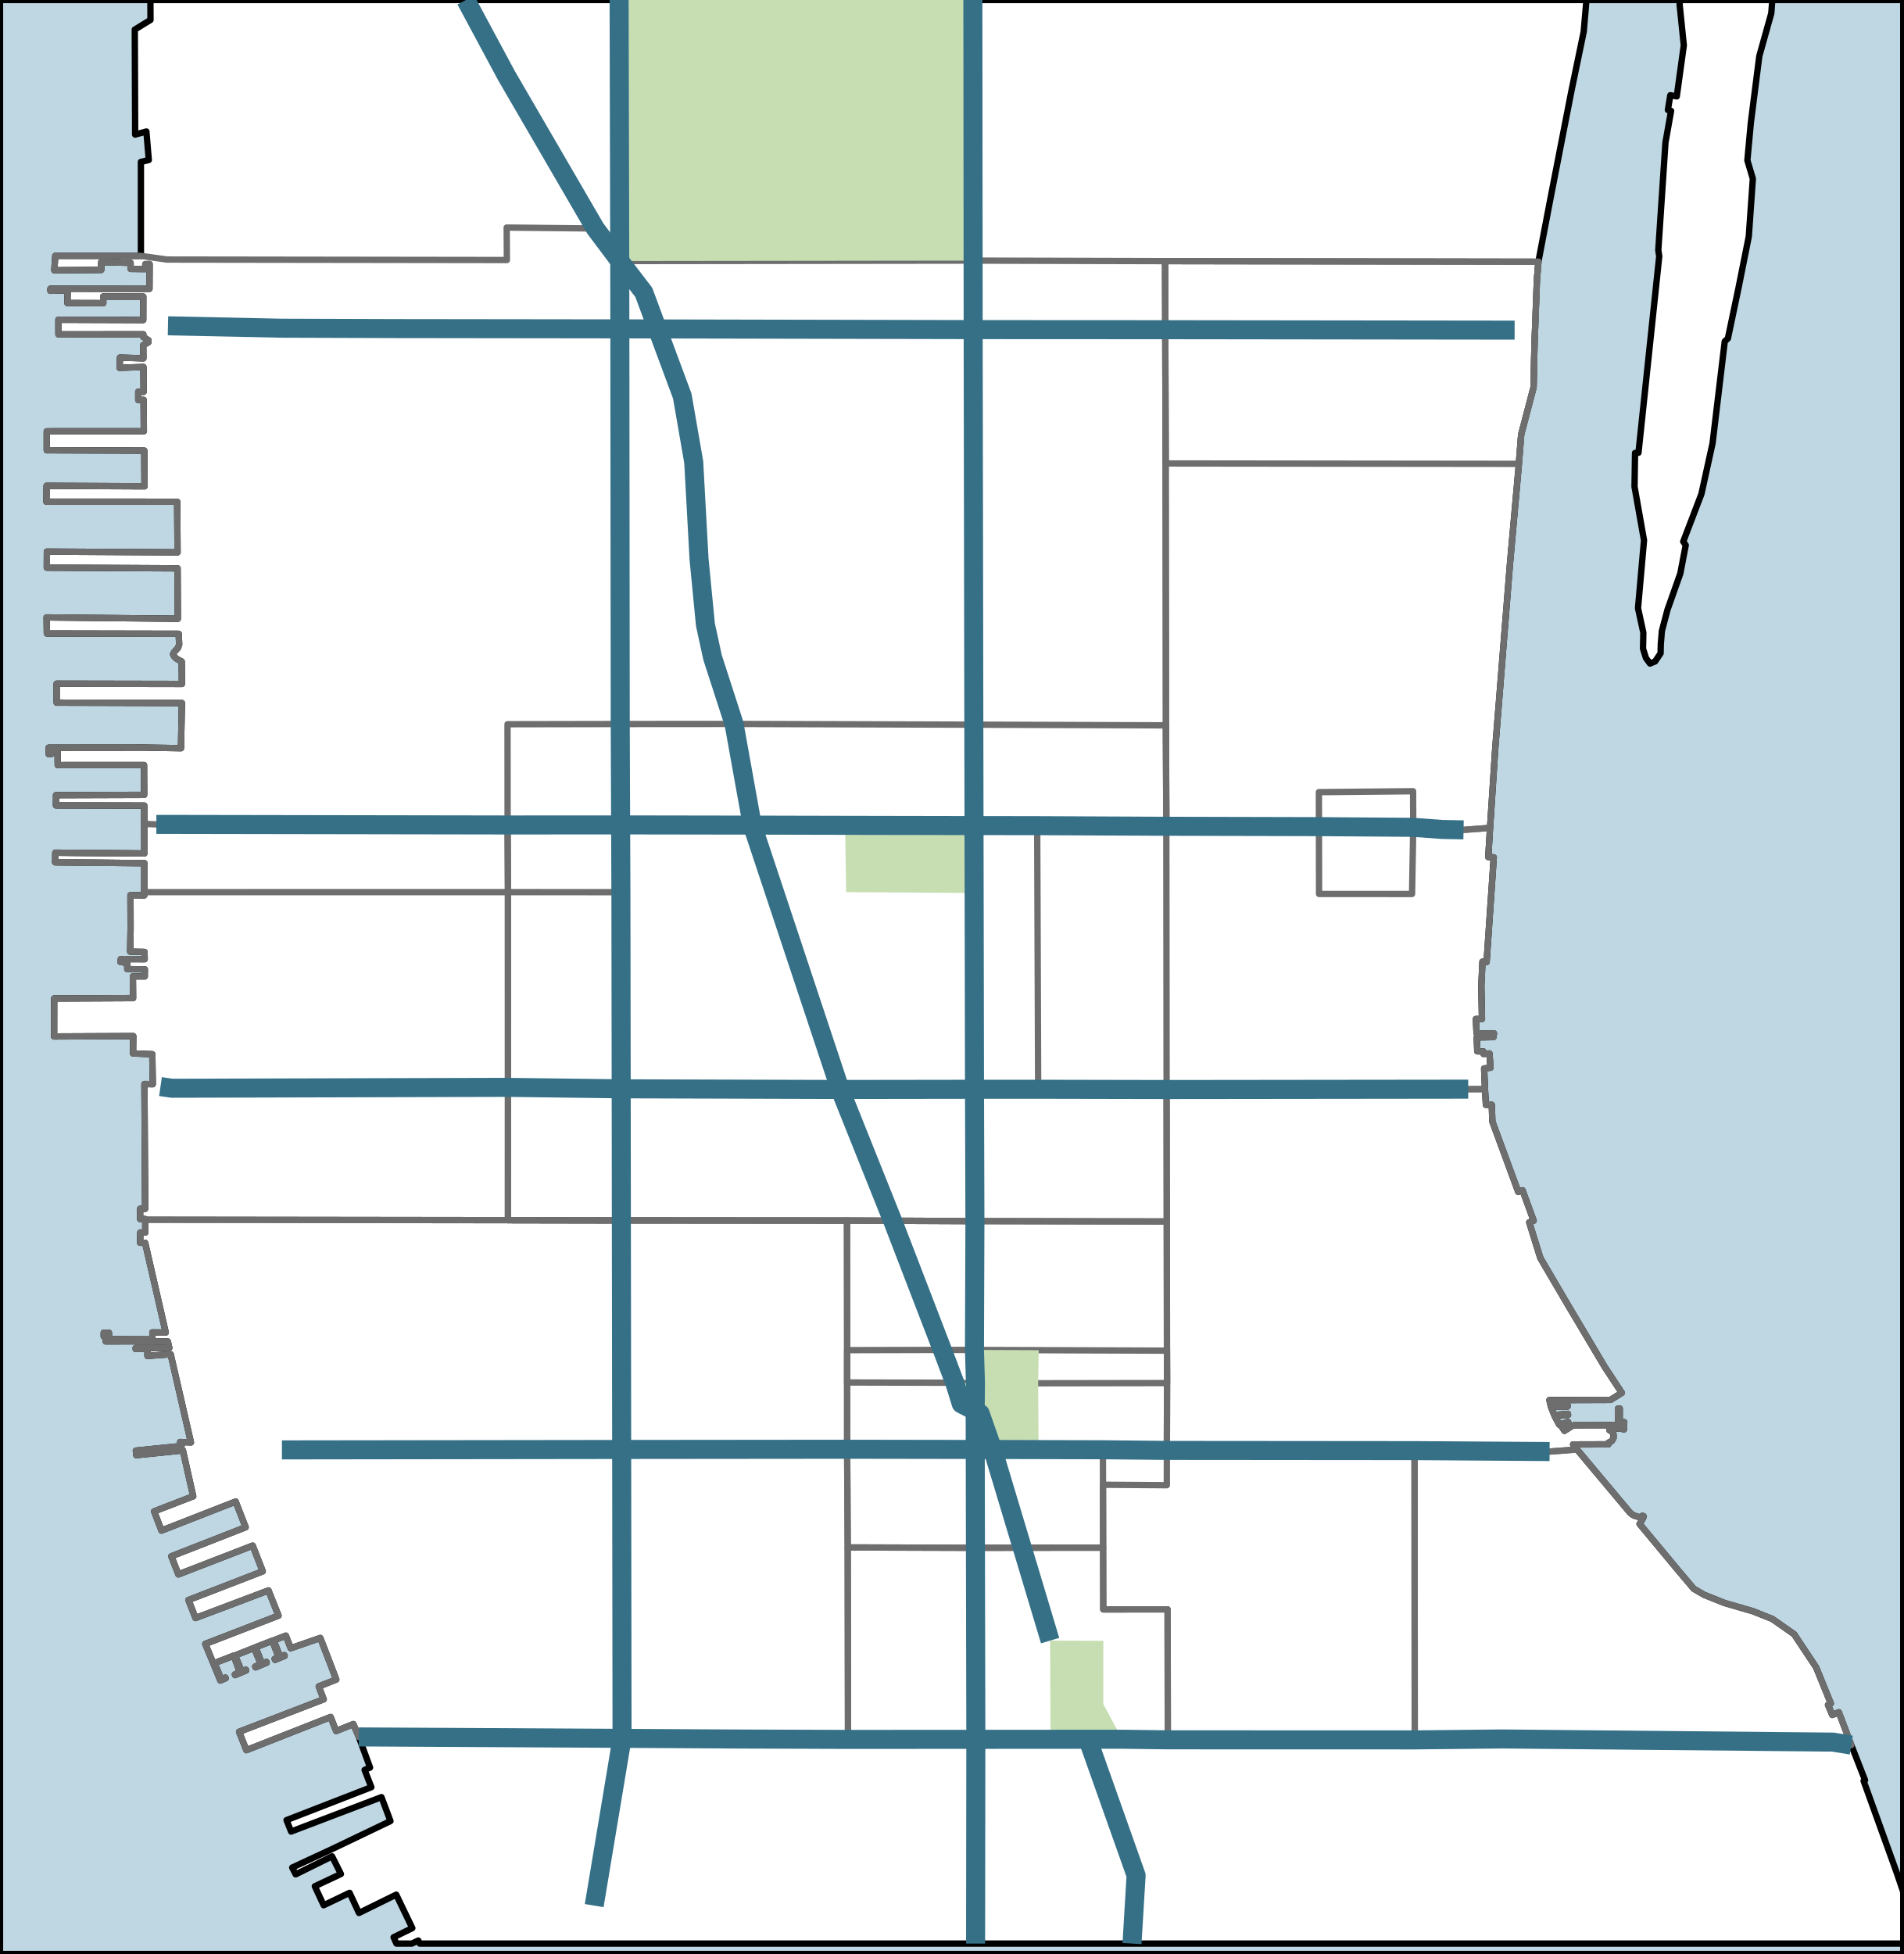
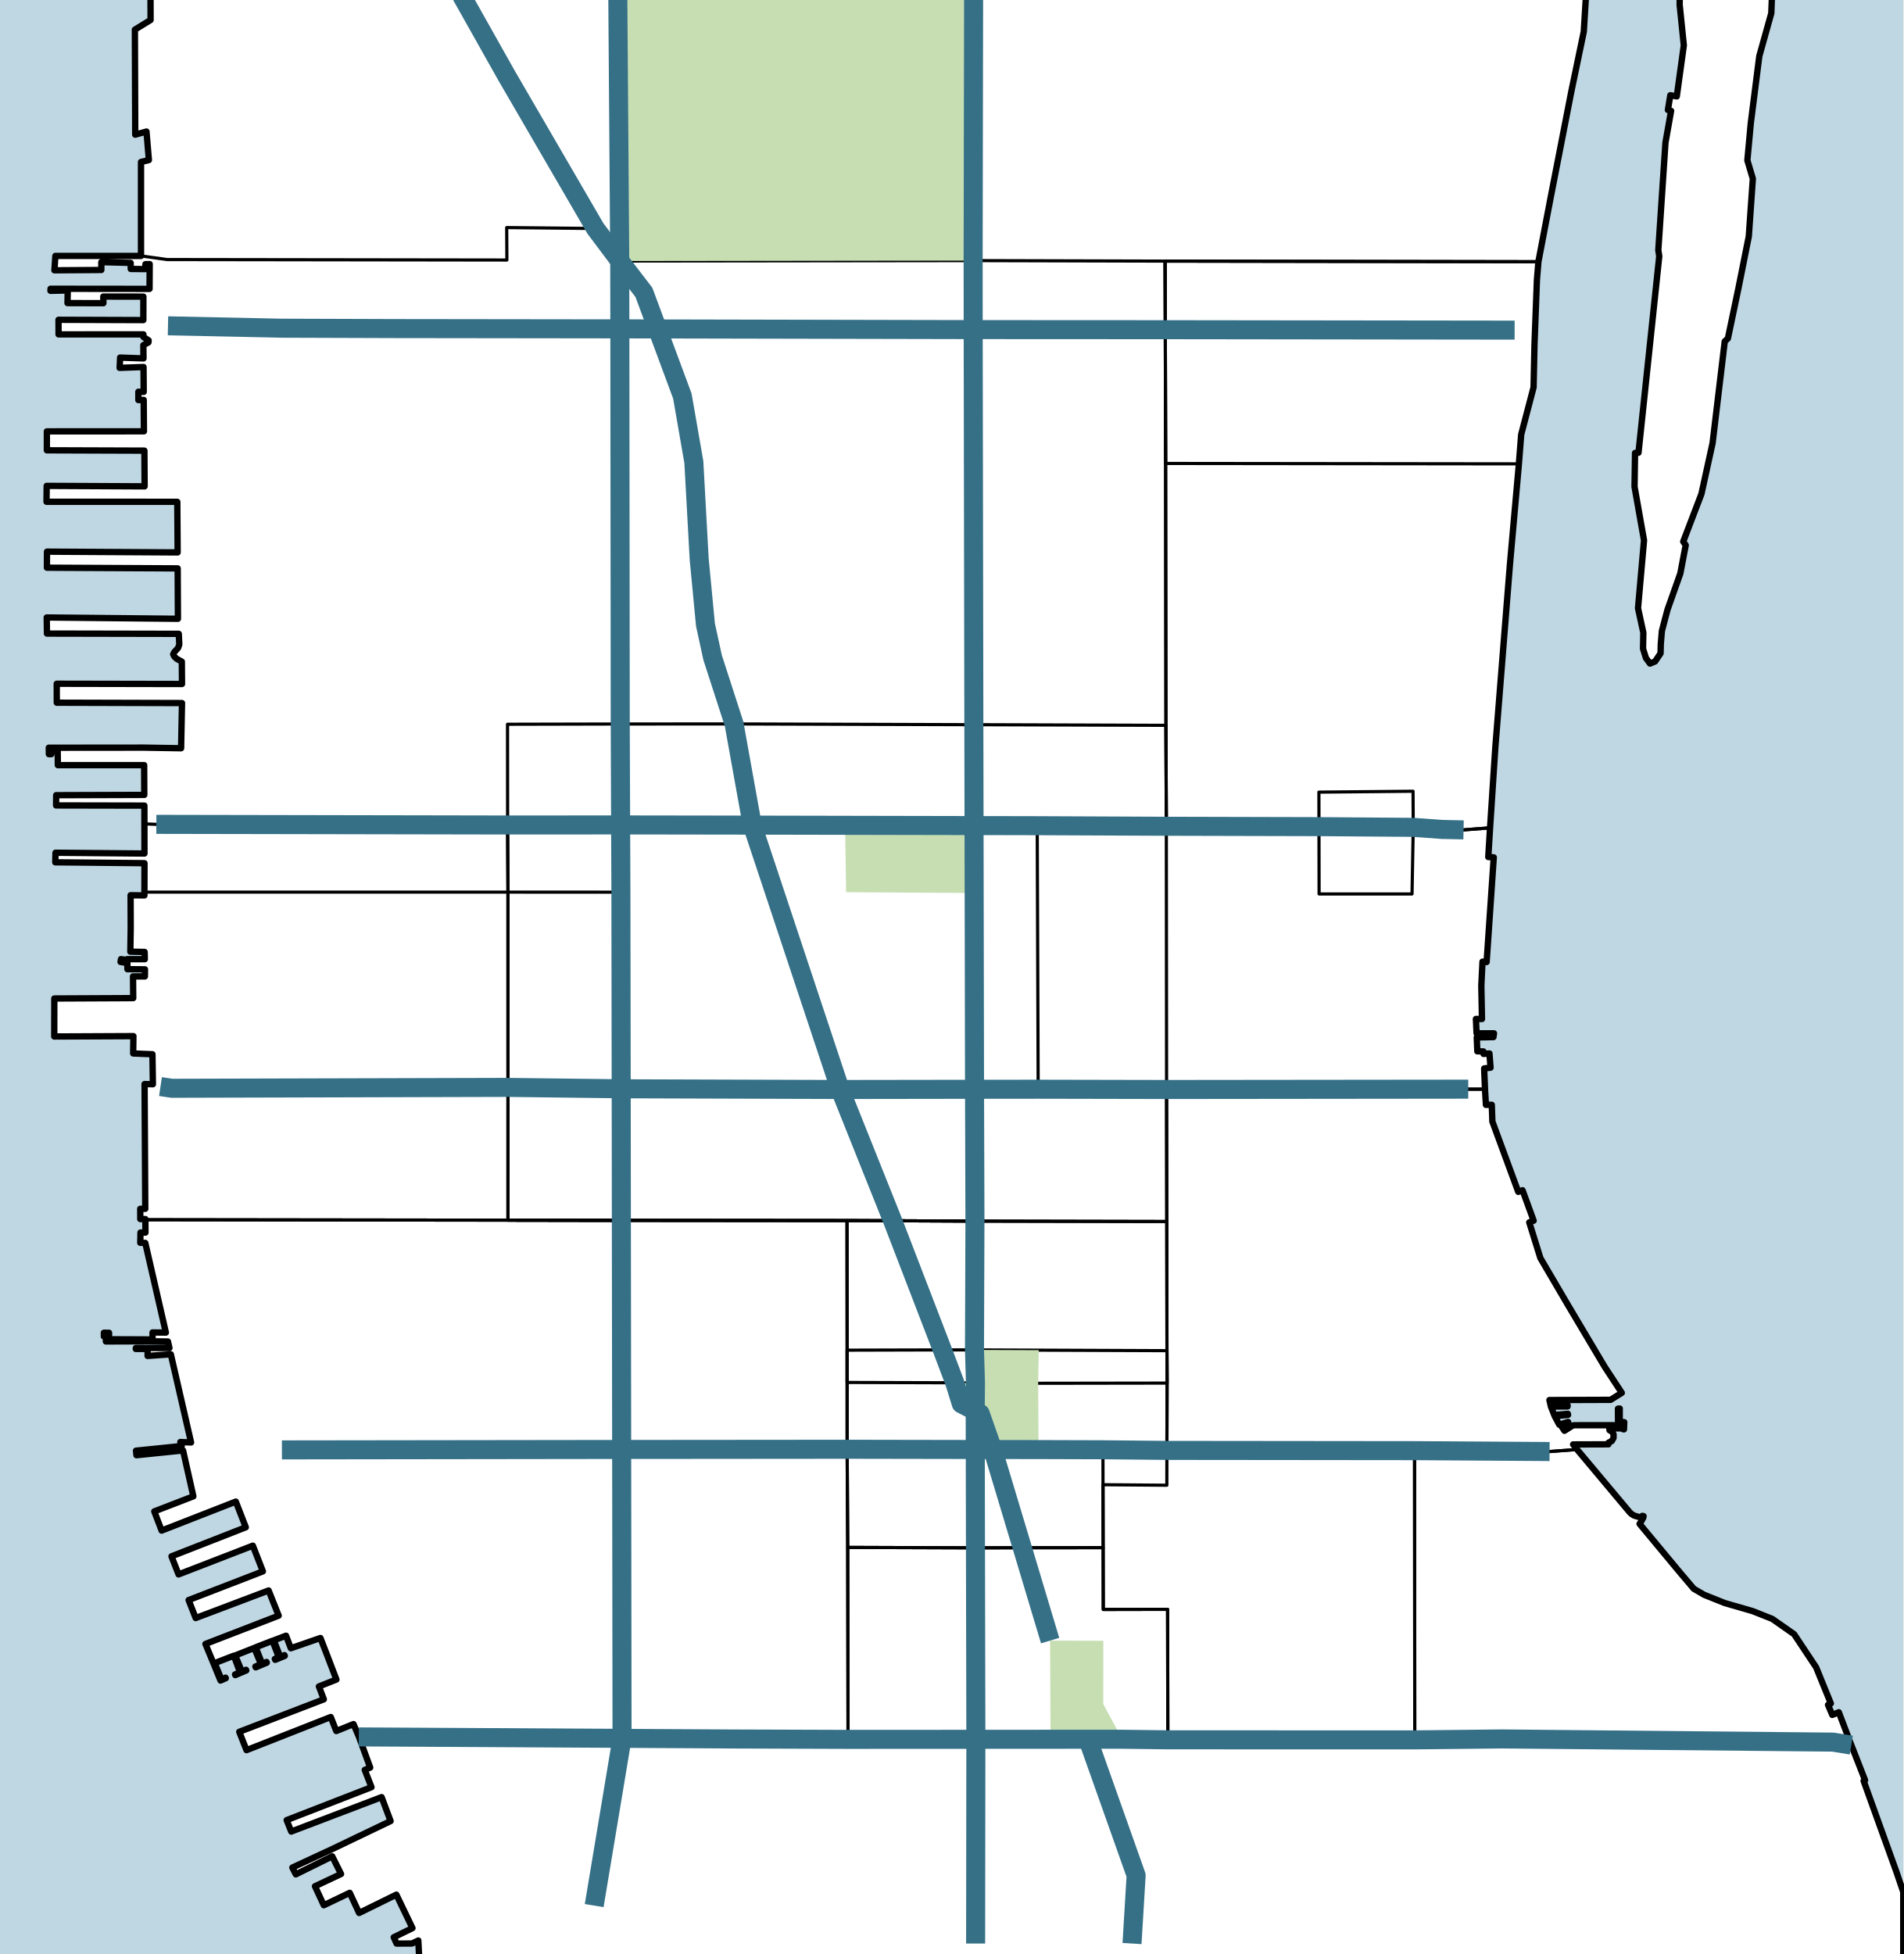
- <svg xmlns="http://www.w3.org/2000/svg" xmlns:xlink="http://www.w3.org/1999/xlink" enable_background="new 0 0 300 308" height="308px" pretty_print="False" style="stroke-linejoin: round; stroke:#000; fill: none;" version="1.1" viewBox="0 0 300 308" width="300px">
-   <defs>
-     <style type="text/css">path { fill-rule: evenodd; }</style>
+ <svg xmlns="http://www.w3.org/2000/svg" xmlns:xlink="http://www.w3.org/1999/xlink" id="svg2" stroke-linejoin="round" fill="none" pretty_print="False" height="308px" viewBox="0 0 300 308" width="300px" stroke="#000" version="1.1" enable_background="new 0 0 300 308">
+   <defs id="defs4">
+     <style id="style6" type="text/css">path { fill-rule: evenodd; }</style>
    <g id="neighs" pointer-events="all">
-       <path id="Chelsea" d="M133.666,274.175L133.619,243.913L133.531,228.438L133.528,217.914L133.532,212.818L133.505,192.39L97.941,192.361L80.065,192.327L22.895,192.255L22.905,194.283L22.121,194.274L22.091,195.891L22.88,195.909L26.125,210.043L24.024,210.024L24.022,211.126L17.166,211.097L17.168,210.073L16.353,210.069L16.352,210.647L16.668,210.649L16.667,211.441L23.771,211.416L26.451,211.453L26.687,212.472L21.384,212.481L21.385,212.628L23.243,212.625L23.244,213.727L26.902,213.466L30.094,227.363L28.402,227.295L28.62,227.925L21.415,228.658L21.489,229.373L28.831,228.62L30.454,235.854L24.297,238.23L25.455,241.256L37.146,236.686L38.72,240.735L27.008,245.313L28.123,248.162L39.832,243.633L41.414,247.683L29.707,252.209L30.819,255.04L42.317,250.694L43.9,254.662L32.358,259.124L33.557,262.019L34.733,264.889L35.568,264.526L35.529,264.437L34.886,264.722L33.819,262.145L36.845,260.973L37.808,263.6L37.022,263.935L37.065,264.034L38.8,263.295L38.757,263.197L38.101,263.484L37.056,260.939L40.055,259.752L41.118,262.32L40.233,262.687L40.285,262.812L42.034,262.076L41.986,261.964L41.304,262.252L40.276,259.657L42.922,258.627L43.93,261.221L43.297,261.483L43.357,261.628L44.862,261.007L44.814,260.89L44.151,261.163L43.133,258.562L45.061,257.825L45.821,259.805L49.348,258.582L50.486,258.189L51.647,261.186L53.004,264.737L50.245,265.825L51.021,267.855L37.691,272.979L38.834,275.867L52.113,270.645L52.985,272.852L55.698,271.759L56.561,273.781L98.048,274.013L115.844,274.111L133.666,274.175Z " data-area="midtown" data-id="Chelsea" />
-       <path id="Hell's Kitchen" d="M22.743,129.863L22.75,134.53L8.728,134.407L8.692,135.915L22.753,136.053L22.745,140.624L80.065,140.622L97.869,140.627L97.825,130.026L97.765,114.123L97.704,51.837L97.686,41.145L93.837,36.016L79.867,35.871L79.897,40.986L26.348,40.913L22.211,40.334L8.714,40.33L8.562,42.598L15.959,42.546L15.956,41.31L20.58,41.429L20.594,42.385L22.882,42.41L22.911,41.635L23.579,41.62L23.555,45.526L7.948,45.509L7.942,45.833L10.661,45.775L10.624,47.766L16.283,47.783L16.265,46.738L22.584,46.748L22.576,50.446L9.206,50.4L9.215,52.703L22.588,52.697L22.58,53.103L23.413,53.646L23.381,53.964L22.579,54.396L22.601,56.486L18.916,56.358L18.844,57.976L22.607,57.839L22.638,61.759L21.795,61.743L21.793,63.05L22.638,63.03L22.671,67.977L7.372,67.985L7.372,70.971L22.747,71.023L22.78,76.653L7.343,76.578L7.317,79.084L27.931,79.091L27.984,87.067L7.392,86.947L7.378,89.476L27.989,89.584L28.028,97.529L7.349,97.322L7.387,99.861L28.163,99.902L28.244,101.594L28.045,102.144L27.454,102.78L27.283,103.122L27.456,103.484L27.847,103.847L28.643,104.28L28.67,107.807L8.925,107.769L8.933,110.757L28.67,110.811L28.528,117.935L22.688,117.839L7.67,117.853L7.685,118.867L8.065,118.866L8.055,118.246L9.073,118.273L9.101,120.6L22.703,120.595L22.723,125.289L8.835,125.335L8.822,126.949L22.738,126.977L22.743,129.863Z " data-area="midtown" data-id="Hell's Kitchen" />
-       <path id="NoMad" d="M133.505,192.39L133.532,212.818L133.528,217.914L150.492,217.955L153.755,218.052L163.643,218.038L183.957,218.006L183.942,212.897L183.913,192.539L153.67,192.477L140.698,192.419L133.505,192.39Z " data-area="midtown" data-id="NoMad" />
-       <path id="Union Square" d="M133.619,243.913L133.666,274.175L176.889,274.148L184.076,274.241L184.04,253.675L173.9,253.686L173.877,243.953L161.13,243.96L153.752,243.975L133.619,243.913Z " data-area="midtown" data-id="Union Square" />
-       <path id="Central Midtown" d="M97.686,41.145L97.704,51.837L97.765,114.123L97.825,130.026L133.208,130.094L153.528,130.132L163.487,130.147L183.841,130.241L183.78,114.333L183.73,73.053L183.675,51.969L183.645,41.158L153.386,41.077L97.686,41.145Z " data-area="midtown" data-id="Central Midtown" />
-       <path id="Murray Hill" d="M163.487,130.147L163.639,171.693L183.884,171.734L231.425,171.679L234.065,171.676L234.063,171.518L234.042,171.012L233.967,169.259L233.939,168.412L234.943,168.3L234.769,166.056L233.843,166.13L233.819,165.736L232.857,165.716L232.767,163.53L235.398,163.476L235.486,162.884L232.74,162.882L232.636,160.615L233.592,160.623L233.488,155.37L233.674,151.585L234.322,151.646L235.45,135.143L234.584,135.087L234.867,130.494L230.69,130.808L227.311,130.742L222.762,130.408L207.897,130.299L183.841,130.241L163.487,130.147Z " data-area="midtown" data-id="Murray Hill" />
-       <path id="Midtown South" d="M79.997,114.156L80.011,130.036L80.065,140.622L80.068,171.397L80.065,192.327L97.941,192.361L133.505,192.39L140.698,192.419L153.67,192.477L183.913,192.539L183.884,171.734L183.841,130.241L183.78,114.333L153.498,114.226L115.704,114.11L97.765,114.123L79.997,114.156Z " data-area="midtown" data-id="Midtown South" />
-       <path id="Hudson Yards" d="M22.895,192.255L80.065,192.327L97.941,192.361L97.914,171.624L97.869,140.627L97.825,130.026L80.011,130.036L24.643,129.944L22.743,129.863L22.75,134.53L8.728,134.407L8.692,135.915L22.753,136.053L22.745,140.624L22.744,141.131L20.564,141.106L20.582,146.267L20.523,150.002L22.773,150.046L22.804,151.19L20.032,151.182L20.039,151.318L19.049,151.179L18.979,151.619L20.056,151.79L20.063,152.764L22.828,152.787L22.818,153.907L20.948,153.903L20.978,157.325L8.54,157.383L8.529,163.371L21.008,163.316L20.971,166.046L24.008,166.169L24.078,170.898L22.769,170.871L22.877,190.538L22.083,190.54L22.091,192.155L22.894,192.153L22.895,192.255Z " data-area="midtown" data-id="Hudson Yards" />
-       <path id="Garment District" d="M80.065,192.327L97.941,192.361L133.505,192.39L140.698,192.419L153.67,192.477L153.605,171.696L153.548,140.758L153.528,130.132L133.208,130.094L97.825,130.026L80.011,130.036L80.065,140.622L80.068,171.397L80.065,192.327Z " data-area="midtown" data-id="Garment District" />
-       <path id="Flatiron District" d="M183.942,212.897L163.726,212.823L153.598,212.785L148.536,212.779L133.532,212.818L133.528,217.914L133.531,228.438L133.619,243.913L153.752,243.975L161.13,243.96L173.877,243.953L173.858,234.034L183.92,234.106L183.926,228.622L183.957,218.006L183.942,212.897Z " data-area="midtown" data-id="Flatiron District" />
-       <path id="Gramercy Park" d="M222.967,228.656L183.926,228.622L173.848,228.518L173.858,234.034L173.877,243.953L173.9,253.686L184.04,253.675L184.076,274.241L222.998,274.251L222.967,228.656Z " data-area="midtown" data-id="Gramercy Park" />
-       <path id="Midtown East" d="M183.645,41.158L183.675,51.969L183.73,73.053L183.78,114.333L183.841,130.241L207.897,130.299L222.762,130.408L227.311,130.742L230.69,130.808L234.867,130.494L235.693,117.863L237.993,89.036L239.38,73.497L239.773,68.499L241.726,61.054L241.87,54.353L242.253,44.121L242.488,41.252L183.645,41.158Z " data-area="midtown" data-id="Midtown East" />
-       <path id="Stuyvesant Town / Peter Cooper Village" d="M222.967,228.656L222.998,274.251L236.777,274.104L288.9,274.6L291.808,275.071L289.838,269.898L288.809,270.318L288.138,268.731L288.584,268.514L286.263,262.816L282.795,257.595L279.347,255.181L276.267,253.959L271.856,252.682L268.609,251.384L266.973,250.43L264.682,247.723L258.434,240.205L258.664,239.865L259.018,239.228L259.062,238.982L258.872,238.94L258.662,239.134L258.393,239.134L257.593,238.903L257.183,238.661L256.877,238.376L248.58,228.478L244.252,228.802L222.967,228.656Z " data-area="midtown" data-id="Stuyvesant Town / Peter Cooper Village" />
-       <path id="Kips Bay" d="M183.884,171.734L183.913,192.539L183.942,212.897L183.957,218.006L183.926,228.622L222.967,228.656L244.252,228.802L248.58,228.478L247.957,227.68L253.527,227.662L253.524,227.408L254.038,227.157L254.325,226.671L254.336,226.101L254.219,225.838L253.889,225.543L253.692,225.445L253.66,225.129L255.314,225.156L255.316,225.027L255.823,225.041L255.82,225.284L255.972,225.309L256.016,224.174L255.301,224.12L255.306,222.023L255.029,222.046L255.043,224.649L248.105,224.658L247.854,224.727L246.594,225.533L246.066,224.735L247.236,224.358L247.171,224.139L245.777,224.571L245.066,223.247L247.163,223.025L247.137,222.858L244.985,223.049L244.455,221.707L247.081,221.699L247.086,221.483L244.403,221.465L244.225,220.687L253.865,220.654L255.63,219.552L252.945,215.463L247.103,205.639L242.796,198.301L241.045,192.677L241.738,192.415L239.985,187.617L239.31,187.868L235.23,176.785L235.138,174.149L234.214,174.155L234.065,171.676L231.425,171.679L183.884,171.734Z " data-area="midtown" data-id="Kips Bay" />
-       <path id="Tudor City" d="M222.734,124.717L207.888,124.861L207.916,140.911L222.573,140.914L222.762,130.408L222.734,124.717Z " data-area="midtown" data-id="Tudor City" />
-       <path id="Sutton Place" d="M242.488,41.252L183.645,41.158L183.675,51.969L183.73,73.053L239.41,73.116L239.773,68.499L241.726,61.054L241.87,54.353L242.253,44.121L242.488,41.252Z " data-area="midtown" data-id="Sutton Place" />
+       <path id="Chelsea" data-id="Chelsea" data-area="midtown" d="m133.67 274.17l-0.05-30.26-0.09-15.47v-10.53-5.09l-0.02-20.43-35.569-0.03-17.876-0.03-57.17-0.07 0.01 2.02-0.784-0.01-0.03 1.62 0.789 0.02 3.245 14.13-2.101-0.02-0.002 1.11-6.856-0.03 0.002-1.03h-0.815l-0.001 0.58h0.316l-0.001 0.79 7.104-0.02 2.68 0.03 0.236 1.02-5.303 0.01 0.001 0.15 1.858-0.01 0.001 1.11 3.658-0.26 3.192 13.89-1.692-0.06 0.218 0.62-7.205 0.74 0.074 0.71 7.342-0.75 1.623 7.23-6.157 2.38 1.158 3.03 11.691-4.57 1.574 4.04-11.712 4.58 1.115 2.85 11.709-4.53 1.582 4.05-11.707 4.53 1.112 2.83 11.498-4.35 1.583 3.97-11.542 4.46 1.199 2.9 1.176 2.87 0.835-0.36-0.039-0.09-0.643 0.28-1.067-2.57 3.026-1.18 0.963 2.63-0.786 0.33 0.043 0.1 1.735-0.74-0.043-0.09-0.656 0.28-1.045-2.54 2.999-1.19 1.063 2.57-0.885 0.37 0.052 0.12 1.749-0.73-0.048-0.12-0.682 0.29-1.028-2.59 2.646-1.03 1.008 2.59-0.633 0.26 0.06 0.15 1.505-0.62-0.048-0.12-0.663 0.27-1.018-2.6 1.928-0.74 0.76 1.98 3.527-1.22 1.138-0.39 1.161 3 1.357 3.55-2.759 1.09 0.776 2.03-13.33 5.12 1.143 2.89 13.279-5.22 0.872 2.2 2.713-1.09 0.863 2.02 41.487 0.23 17.792 0.1 17.83 0.06z" />
+       <path id="Hell's Kitchen" data-id="Hell's Kitchen" data-area="midtown" d="m22.743 129.86l0.007 4.67-14.022-0.12-0.036 1.5 14.061 0.14-0.008 4.57h57.32l17.804 0.01-0.044-10.6-0.06-15.91-0.061-62.283-0.018-10.692-3.849-5.129-13.97-0.145 0.03 5.115-53.549-0.073-4.137-0.579-13.496-0.004-0.153 2.268 7.397-0.052-0.003-1.236 4.624 0.119 0.014 0.956 2.288 0.025 0.029-0.775 0.668-0.015-0.024 3.906-15.607-0.017-0.006 0.324 2.719-0.058-0.037 1.991 5.659 0.017-0.018-1.045 6.319 0.01-0.008 3.698-13.37-0.046 0.009 2.303 13.373-0.006-0.008 0.406 0.833 0.543-0.032 0.318-0.802 0.432 0.022 2.09-3.685-0.128-0.072 1.618 3.763-0.137 0.031 3.92-0.843-0.016-0.002 1.307 0.845-0.02 0.033 4.947-15.299 0.008-0 2.986 15.375 0.052 0.033 5.63-15.437-0.075-0.025 2.506 20.614 0.007 0.052 7.976-20.592-0.12-0.014 2.529 20.611 0.108 0.039 7.945-20.679-0.207 0.038 2.539 20.776 0.041 0.081 1.688-0.199 0.55-0.591 0.64-0.171 0.34 0.173 0.36 0.391 0.37 0.796 0.43 0.027 3.53-19.745-0.04 0.008 2.99 19.737 0.05-0.142 7.13-5.84-0.1-15.018 0.01 0.015 1.02h0.38l-0.009-0.62 1.017 0.02 0.029 2.33h13.602l0.02 4.69-13.888 0.04-0.013 1.62 13.916 0.03 0.005 2.88z" />
+       <path id="NoMad" data-id="NoMad" data-area="midtown" d="m133.51 192.39l0.02 20.43v5.09l16.96 0.05 3.26 0.09 9.89-0.01 20.32-0.03-0.02-5.11-0.03-20.36-30.24-0.06-12.97-0.06-7.19-0.03z" />
+       <path id="Union Square" data-id="Union Square" data-area="midtown" d="m133.62 243.91l0.05 30.26 43.22-0.02 7.19 0.09-0.04-20.57-10.14 0.02-0.02-9.74-12.75 0.01-7.38 0.02-20.13-0.07z" />
+       <path id="Central Midtown" data-id="Central Midtown" data-area="midtown" d="m97.686 41.145l0.018 10.692 0.061 62.283 0.06 15.91 35.385 0.06 20.32 0.04 9.96 0.02 20.35 0.09-0.06-15.91-0.05-41.277-0.05-21.084-0.03-10.811-30.26-0.081-55.704 0.068z" />
+       <path id="Murray Hill" data-id="Murray Hill" data-area="midtown" d="m163.49 130.15l0.15 41.54 20.24 0.04 47.55-0.05h2.63v-0.16l-0.02-0.51-0.07-1.75-0.03-0.85 1-0.11-0.17-2.24-0.93 0.07-0.02-0.39-0.96-0.02-0.09-2.19 2.63-0.05 0.09-0.6h-2.75l-0.1-2.27 0.95 0.01-0.1-5.25 0.18-3.79 0.65 0.07 1.13-16.51-0.87-0.05 0.29-4.6-4.18 0.32-3.38-0.07-4.55-0.33-14.86-0.11-24.06-0.06-20.35-0.09z" />
+       <path id="Midtown South" data-id="Midtown South" data-area="midtown" d="m79.997 114.16l0.014 15.88 0.054 10.58 0.003 30.78-0.003 20.93 17.876 0.03 35.569 0.03 7.19 0.03 12.97 0.06 30.24 0.06-0.03-20.81-0.04-41.49-0.06-15.91-30.28-0.1-37.8-0.12-17.935 0.01-17.768 0.04z" />
+       <path id="Hudson Yards" data-id="Hudson Yards" data-area="midtown" d="m22.895 192.26l57.17 0.07 17.876 0.03-0.027-20.74-0.045-30.99-0.044-10.6-17.814 0.01-55.368-0.1-1.9-0.08 0.007 4.67-14.022-0.12-0.036 1.5 14.061 0.14-0.008 4.57-0.001 0.51-2.18-0.02 0.018 5.16-0.059 3.73 2.25 0.05 0.031 1.14-2.772-0.01 0.007 0.14-0.99-0.14-0.07 0.44 1.077 0.17 0.007 0.97 2.765 0.03-0.01 1.12-1.87-0.01 0.03 3.43-12.438 0.05-0.011 5.99 12.479-0.05-0.037 2.73 3.037 0.12 0.07 4.73-1.309-0.03 0.108 19.67h-0.794l0.008 1.62 0.803-0.01 0.001 0.11z" />
+       <path id="Garment District" data-id="Garment District" data-area="midtown" d="m80.065 192.33l17.876 0.03 35.569 0.03 7.19 0.03 12.97 0.06-0.07-20.78-0.05-30.94-0.02-10.63-20.32-0.04-35.385-0.06-17.814 0.01 0.054 10.58 0.003 30.78-0.003 20.93z" />
+       <path id="Flatiron District" data-id="Flatiron District" data-area="midtown" d="m183.94 212.9l-20.21-0.08-10.13-0.04h-5.06l-15.01 0.04v5.09 10.53l0.09 15.47 20.13 0.07 7.38-0.02 12.75-0.01-0.02-9.92 10.06 0.08 0.01-5.49 0.03-10.61-0.02-5.11z" />
+       <path id="Gramercy Park" data-id="Gramercy Park" data-area="midtown" d="m222.97 228.66l-39.04-0.04-10.08-0.1 0.01 5.51 0.02 9.92 0.02 9.74 10.14-0.02 0.04 20.57 38.92 0.01-0.03-45.59z" />
+       <path id="Midtown East" data-id="Midtown East" data-area="midtown" d="m183.65 41.158l0.03 10.811 0.05 21.084 0.05 41.277 0.06 15.91 24.06 0.06 14.86 0.11 4.55 0.33 3.38 0.07 4.18-0.32 0.82-12.63 2.3-28.824 1.39-15.539 0.39-4.998 1.96-7.445 0.14-6.701 0.38-10.232 0.24-2.869-58.84-0.094z" />
+       <path id="Stuyvesant Town / Peter Cooper Village" data-id="Stuyvesant Town / Peter Cooper Village" data-area="midtown" d="m222.97 228.66l0.03 45.59 13.78-0.15 52.12 0.5 2.91 0.47-1.97-5.17-1.03 0.42-0.67-1.59 0.44-0.22-2.32-5.69-3.47-5.22-3.44-2.42-3.08-1.22-4.41-1.28-3.25-1.3-1.64-0.95-2.29-2.71-6.25-7.51 0.23-0.34 0.36-0.64 0.04-0.25-0.19-0.04-0.21 0.19h-0.27l-0.8-0.23-0.41-0.24-0.3-0.28-8.3-9.9-4.33 0.32-21.28-0.14z" />
+       <path id="Kips Bay" data-id="Kips Bay" data-area="midtown" d="m183.88 171.73l0.03 20.81 0.03 20.36 0.02 5.11-0.03 10.61 39.04 0.04 21.28 0.14 4.33-0.32-0.62-0.8 5.57-0.02-0.01-0.25 0.52-0.25 0.28-0.49 0.02-0.57-0.12-0.26-0.33-0.3-0.2-0.09-0.03-0.32 1.65 0.03 0.01-0.13 0.5 0.01v0.24l0.15 0.03 0.05-1.14-0.72-0.05 0.01-2.1-0.28 0.03 0.01 2.6-6.93 0.01-0.26 0.07-1.26 0.8-0.52-0.8 1.17-0.37-0.07-0.22-1.39 0.43-0.71-1.32 2.09-0.23-0.02-0.16-2.15 0.19-0.54-1.34 2.63-0.01 0.01-0.22-2.69-0.02-0.18-0.77 9.64-0.04 1.77-1.1-2.68-4.09-5.85-9.82-4.3-7.34-1.76-5.62 0.7-0.26-1.76-4.8-0.67 0.25-4.08-11.08-0.09-2.64-0.93 0.01-0.15-2.48h-2.63l-47.55 0.05z" />
+       <path id="Tudor City" data-id="Tudor City" data-area="midtown" d="m222.73 124.72l-14.84 0.14 0.03 16.05h14.65l0.19-10.5-0.03-5.69z" />
+       <path id="Sutton Place" data-id="Sutton Place" data-area="midtown" d="m242.49 41.252l-58.84-0.094 0.03 10.811 0.05 21.084 55.68 0.063 0.36-4.617 1.96-7.445 0.14-6.701 0.38-10.232 0.24-2.869z" />
    </g>
  </defs>
-   <rect width="300" height="308" style="fill:#bfd7e3;" />
-   <g id="contour" fill="#ffffff" stroke="#000000" stroke-width="1">
-     <path d="M64.932,306.355L65.937,305.877L66.161,306.355L300,306.355L300,298.229L298.956,295.158L293.749,280.709L293.977,280.606L291.808,275.071L289.838,269.898L288.809,270.318L288.138,268.731L288.584,268.514L286.263,262.816L282.795,257.595L279.347,255.181L276.267,253.959L271.856,252.682L268.609,251.384L266.973,250.43L264.682,247.723L258.434,240.205L258.664,239.865L259.018,239.228L259.062,238.982L258.872,238.94L258.662,239.134L258.393,239.134L257.593,238.903L257.183,238.661L256.877,238.376L248.58,228.478L247.957,227.68L253.527,227.662L253.524,227.408L254.038,227.157L254.325,226.671L254.336,226.101L254.219,225.838L253.889,225.543L253.692,225.445L253.66,225.129L255.314,225.156L255.316,225.027L255.823,225.041L255.82,225.284L255.972,225.309L256.016,224.174L255.301,224.12L255.306,222.023L255.029,222.046L255.043,224.649L248.105,224.658L247.854,224.727L246.594,225.533L246.066,224.735L247.236,224.358L247.171,224.139L245.777,224.571L245.066,223.247L247.163,223.025L247.137,222.858L244.985,223.049L244.455,221.707L247.081,221.699L247.086,221.483L244.403,221.465L244.225,220.687L253.865,220.654L255.63,219.552L252.945,215.463L247.103,205.639L242.796,198.301L241.045,192.677L241.738,192.415L239.985,187.617L239.31,187.868L235.23,176.785L235.138,174.149L234.214,174.155L234.065,171.676L234.063,171.518L234.042,171.012L233.967,169.259L233.939,168.412L234.943,168.3L234.769,166.056L233.843,166.13L233.819,165.736L232.857,165.716L232.767,163.53L235.398,163.476L235.486,162.884L232.74,162.882L232.636,160.615L233.592,160.623L233.488,155.37L233.674,151.585L234.322,151.646L235.45,135.143L234.584,135.087L234.867,130.494L235.693,117.863L237.993,89.036L239.38,73.497L239.773,68.5L239.773,68.499L241.726,61.054L241.87,54.353L242.253,44.121L242.488,41.252L242.488,41.252L242.488,41.252L242.488,41.252L244.375,31.362L247.668,14.463L249.631,4.99L250.061,0L23.707,0L23.72,3.141L21.245,4.662L21.302,21.216L23.074,20.726L23.454,25.219L22.211,25.524L22.211,40.334L8.714,40.33L8.562,42.598L15.959,42.546L15.956,41.31L20.58,41.429L20.594,42.385L22.882,42.41L22.911,41.635L23.579,41.62L23.555,45.526L7.948,45.509L7.942,45.833L10.661,45.775L10.624,47.766L16.283,47.783L16.265,46.738L22.584,46.748L22.576,50.446L9.206,50.4L9.215,52.703L22.588,52.697L22.58,53.103L23.413,53.646L23.381,53.964L22.579,54.396L22.601,56.486L18.916,56.358L18.844,57.976L22.607,57.839L22.638,61.759L21.795,61.743L21.793,63.05L22.638,63.03L22.671,67.977L7.372,67.985L7.372,70.971L22.747,71.023L22.78,76.653L7.343,76.578L7.317,79.084L27.931,79.091L27.984,87.067L7.392,86.947L7.378,89.476L27.989,89.584L28.028,97.529L7.349,97.322L7.387,99.861L28.163,99.902L28.244,101.594L28.045,102.144L27.454,102.78L27.283,103.122L27.456,103.484L27.847,103.847L28.643,104.28L28.67,107.807L8.925,107.769L8.933,110.757L28.67,110.811L28.528,117.935L22.688,117.839L7.67,117.853L7.685,118.867L8.065,118.866L8.055,118.246L9.073,118.273L9.101,120.6L22.703,120.595L22.723,125.289L8.835,125.335L8.822,126.949L22.738,126.977L22.743,129.863L22.75,134.53L8.728,134.407L8.692,135.915L22.753,136.053L22.745,140.624L22.744,141.131L20.564,141.106L20.582,146.267L20.523,150.002L22.773,150.046L22.804,151.19L20.032,151.182L20.039,151.318L19.049,151.179L18.979,151.619L20.056,151.79L20.063,152.764L22.828,152.787L22.818,153.907L20.948,153.903L20.978,157.325L8.54,157.383L8.529,163.371L21.008,163.316L20.971,166.046L24.008,166.169L24.078,170.898L22.769,170.871L22.877,190.538L22.083,190.54L22.091,192.155L22.894,192.153L22.895,192.255L22.905,194.283L22.121,194.274L22.091,195.891L22.88,195.909L26.125,210.043L24.024,210.024L24.022,211.126L17.166,211.097L17.168,210.073L16.353,210.069L16.352,210.647L16.668,210.649L16.667,211.441L23.771,211.416L26.451,211.453L26.687,212.472L21.384,212.481L21.385,212.628L23.243,212.625L23.244,213.727L26.902,213.466L30.094,227.363L28.402,227.295L28.62,227.925L21.415,228.658L21.489,229.373L28.831,228.62L30.454,235.854L24.297,238.23L25.455,241.256L37.146,236.686L38.72,240.735L27.008,245.313L28.123,248.162L39.832,243.633L41.414,247.683L29.707,252.209L30.819,255.04L42.317,250.694L43.9,254.662L32.358,259.124L33.557,262.019L34.733,264.889L35.568,264.526L35.529,264.437L34.886,264.722L33.819,262.145L36.845,260.973L37.808,263.6L37.022,263.935L37.065,264.034L38.8,263.295L38.757,263.197L38.101,263.484L37.056,260.939L40.055,259.752L41.118,262.32L40.233,262.687L40.285,262.812L42.034,262.076L41.986,261.964L41.304,262.252L40.276,259.657L42.922,258.627L43.93,261.221L43.297,261.483L43.357,261.628L44.862,261.007L44.814,260.89L44.151,261.163L43.133,258.562L45.061,257.825L45.821,259.805L49.348,258.582L50.486,258.189L51.647,261.186L53.004,264.737L50.245,265.825L51.021,267.855L37.691,272.979L38.834,275.867L52.113,270.645L52.985,272.852L55.698,271.759L56.561,273.781L58.33,278.614L57.472,278.982L58.533,281.706L45.166,286.897L45.884,288.699L60.129,283.275L61.546,287.049L52.339,291.46L46.06,294.378L46.606,295.447L52.342,292.607L53.737,295.388L49.623,297.324L51.016,300.316L55.104,298.357L56.583,301.532L62.454,298.645L64.993,303.92L62.04,305.362L62.486,306.355L64.932,306.355Z M264.771,0L264.753,0.771L265.408,7.149L265.126,9.191L264.297,15.195L263.279,15.012L262.899,17.335L263.403,17.475L262.516,22.466L261.386,39.421L261.536,40.392L258.262,71.367L257.72,71.399L257.639,76.715L259.136,85.17L258.189,95.856L259.029,99.73L258.978,102.241L259.439,103.716L260.083,104.596L260.885,104.259L261.746,102.98L261.781,101.537L261.951,99.464L262.832,96.122L264.86,90.388L265.71,85.932L265.319,85.364L268.188,77.852L269.943,69.851L271.861,53.819L272.359,53.344L274.037,45.345L275.65,37.278L276.29,28.175L275.426,25.274L275.966,19.416L277.308,8.846L279.197,2.087L279.357,0L264.771,0Z " />
+   <rect id="rect27" width="300" fill="#bfd7e3" height="308" stroke="none" />
+   <g id="contour" stroke="#000" fill="#fff">
+     <path id="path30" fill-rule="evenodd" d="m64.932 306.35 1.005-0.478 0.224 4.478h233.84v-12.126l-1.044-3.07-5.207-14.449 0.229-0.103-2.169-5.535-1.97-5.173-1.03 0.42-0.67-1.587 0.445-0.216-2.321-5.698-3.468-5.221-3.448-2.414-3.08-1.222-4.41-1.277-3.247-1.298-1.636-0.954-2.292-2.707-6.247-7.518 0.229-0.34 0.355-0.637 0.044-0.246-0.189-0.042-0.21 0.195-0.269-0-0.8-0.231-0.41-0.242-0.306-0.285-8.297-9.899-0.623-0.797 5.57-0.018-0.003-0.254 0.515-0.251 0.286-0.487 0.011-0.57-0.117-0.263-0.33-0.295-0.197-0.098-0.032-0.316 1.654 0.027 0.002-0.129 0.507 0.014-0.003 0.243 0.152 0.025 0.044-1.135-0.716-0.054 0.005-2.097-0.277 0.023 0.014 2.603-6.938 0.009-0.251 0.068-1.261 0.806-0.528-0.798 1.17-0.377-0.066-0.219-1.393 0.432-0.711-1.325 2.096-0.222-0.025-0.166-2.152 0.191-0.53-1.342 2.626-0.008 0.005-0.216-2.683-0.018-0.178-0.778 9.64-0.034 1.766-1.101-2.685-4.089-5.843-9.824-4.306-7.339-1.751-5.623 0.693-0.262-1.753-4.798-0.675 0.251-4.079-11.083-0.093-2.636-0.924 0.007-0.149-2.479-0.002-0.158-0.021-0.506-0.075-1.753-0.028-0.847 1.004-0.113-0.174-2.244-0.926 0.074-0.024-0.394-0.962-0.019-0.09-2.187 2.631-0.054 0.088-0.592-2.746-0.002-0.104-2.267 0.957 0.008-0.105-5.252 0.187-3.785 0.648 0.061 1.128-16.503-0.866-0.057 0.282-4.593 0.826-12.631 2.3-28.827 1.387-15.539 0.393-4.998 0-0.001 1.953-7.445 0.143-6.701 0.384-10.231 0.235-2.869 1.887-9.89 3.293-16.899 1.97-9.46 0.43-6.99h-226.35l0.014 5.141-2.475 1.522 0.057 16.553 1.772-0.49 0.38 4.493-1.243 0.305-0 14.809-13.496-0.003-0.153 2.267 7.397-0.051-0.002-1.236 4.624 0.119 0.014 0.955 2.288 0.025 0.029-0.775 0.668-0.015-0.023 3.906-15.607-0.017-0.006 0.323 2.719-0.058-0.037 1.991 5.659 0.017-0.018-1.045 6.319 0.01-0.007 3.698-13.371-0.046 0.009 2.303 13.373-0.006-0.008 0.406 0.834 0.543-0.033 0.319-0.802 0.432 0.022 2.09-3.685-0.128-0.073 1.619 3.763-0.137 0.031 3.919-0.843-0.016-0.002 1.307 0.844-0.02 0.034 4.947-15.299 0.009-0 2.986 15.375 0.052 0.033 5.629-15.436-0.075-0.026 2.506 20.613 0.007 0.053 7.976-20.592-0.121-0.013 2.529 20.611 0.108 0.039 7.945-20.678-0.207 0.037 2.539 20.776 0.041 0.081 1.691-0.199 0.551-0.591 0.636-0.17 0.342 0.173 0.362 0.391 0.363 0.796 0.433 0.027 3.527-19.745-0.038 0.008 2.989 19.738 0.054-0.142 7.124-5.839-0.096-15.018 0.014 0.015 1.014 0.38-0.001-0.009-0.621 1.017 0.028 0.029 2.327 13.602-0.005 0.02 4.694-13.888 0.045-0.013 1.615 13.917 0.027 0.004 2.886 0.007 4.667-14.021-0.124-0.036 1.508 14.061 0.138-0.009 4.571-0.001 0.507-2.179-0.025 0.018 5.161-0.059 3.735 2.25 0.044 0.031 1.143-2.772-0.008 0.007 0.137-0.99-0.139-0.07 0.44 1.077 0.17 0.007 0.974 2.765 0.023-0.01 1.12-1.87-0.004 0.03 3.422-12.438 0.058-0.011 5.989 12.478-0.056-0.037 2.731 3.037 0.122 0.07 4.729-1.309-0.027 0.108 19.667-0.794 0.001 0.008 1.615 0.803-0.001 0.001 0.102 0.01 2.027-0.784-0.008-0.03 1.617 0.789 0.017 3.245 14.134-2.1-0.018-0.002 1.102-6.856-0.029 0.002-1.024-0.815-0.004-0.001 0.578 0.316 0.002-0.001 0.792 7.105-0.025 2.68 0.037 0.236 1.019-5.302 0.008 0.001 0.147 1.858-0.003 0.001 1.102 3.658-0.26 3.192 13.897-1.692-0.068 0.218 0.629-7.205 0.734 0.073 0.715 7.343-0.753 1.623 7.234-6.157 2.376 1.157 3.026 11.691-4.57 1.574 4.049-11.711 4.578 1.115 2.849 11.709-4.529 1.582 4.05-11.707 4.526 1.113 2.832 11.498-4.346 1.583 3.967-11.541 4.462 1.198 2.895 1.176 2.87 0.835-0.364-0.039-0.089-0.644 0.284-1.067-2.576 3.027-1.172 0.962 2.627-0.785 0.335 0.042 0.099 1.735-0.739-0.043-0.098-0.656 0.287-1.046-2.545 3-1.187 1.063 2.568-0.886 0.366 0.053 0.125 1.748-0.736-0.047-0.112-0.683 0.288-1.027-2.596 2.646-1.03 1.008 2.594-0.633 0.262 0.06 0.145 1.505-0.621-0.048-0.117-0.664 0.273-1.017-2.601 1.928-0.738 0.759 1.98 3.527-1.222 1.138-0.394 1.161 2.998 1.357 3.551-2.759 1.088 0.775 2.03-13.33 5.123 1.143 2.888 13.279-5.222 0.872 2.207 2.713-1.094 0.863 2.022 1.769 4.833-0.858 0.368 1.061 2.724-13.367 5.191 0.718 1.802 14.246-5.424 1.417 3.774-9.207 4.412-6.279 2.917 0.546 1.069 5.737-2.84 1.394 2.781-4.113 1.936 1.392 2.992 4.088-1.959 1.48 3.175 5.87-2.887 2.539 5.276-2.952 1.442 0.445 0.993zm199.84-308.35l-0.017 2.771 0.655 6.378-0.282 2.042-0.829 6.004-1.018-0.183-0.38 2.324 0.504 0.14-0.887 4.991-1.13 16.954 0.149 0.971-3.274 30.975-0.542 0.032-0.081 5.317 1.497 8.454-0.947 10.686 0.839 3.874-0.051 2.511 0.46 1.475 0.644 0.881 0.802-0.338 0.86-1.279 0.035-1.442 0.171-2.073 0.881-3.342 2.028-5.734 0.85-4.456-0.391-0.568 2.869-7.513 1.755-8.001 1.918-16.032 0.498-0.475 1.678-7.999 1.613-8.067 0.64-9.104-0.864-2.901 0.54-5.857 1.343-10.57 1.889-6.759 0.16-4.083z" />
  </g>
-   <use xlink:href="#neighs" class="neighBack" fill="#000000" fill-opacity="0" stroke="#6E6E6E" stroke-width="1" />
-   <g class="" fill="#c7deb3" id="parks" stroke="none">
-     <path d="M165.589,274.155L171.466,274.151L176.889,274.148L173.903,268.602L173.91,258.631L165.521,258.602L165.589,274.155Z " />
-     <path d="M97.587,0L97.686,41.145L153.386,41.077L153.341,0L97.587,0Z " />
-     <path d="M133.208,130.094L133.374,140.628L153.548,140.758L153.528,130.132L133.208,130.094Z " />
-     <path d="M163.704,228.493L163.643,218.038L163.726,212.823L153.598,212.785L153.755,218.052L150.492,217.955L151.518,221.27L154.497,222.808L156.478,228.475L163.704,228.493Z " />
+   <use id="use32" fill-opacity="0" xlink:href="#neighs" stroke="#000000" stroke-width=".5" class="neighBack" fill="#000000" />
+   <g id="parks" stroke="none" class="" fill="#c7deb3">
+     <path id="path35" d="m165.59 274.16l5.88-0.01h5.42l-2.99-5.55 0.01-9.97-8.39-0.03 0.07 15.56z" />
+     <path id="path37" d="m97.587 0l0.099 41.145 55.704-0.068-0.05-41.077h-55.753z" />
+     <path id="path39" d="m133.21 130.09l0.16 10.54 20.18 0.13-0.02-10.63-20.32-0.04z" />
+     <path id="path41" d="m163.7 228.49l-0.06-10.45 0.09-5.22-10.13-0.04 0.15 5.27-3.26-0.09 1.03 3.31 2.98 1.54 1.98 5.67 7.22 0.01z" />
  </g>
-   <g class="" id="streets" stroke="#357087" stroke-width="3">
-     <path d="M291.808,275.071L288.9,274.6L236.777,274.104L222.998,274.251L184.076,274.241L176.889,274.148L171.466,274.151L133.666,274.175L115.844,274.111L56.561,273.781 " />
-     <path d="M171.466,274.151L179.077,295.618L178.43,306.355 M165.521,258.602L161.13,243.96L156.478,228.475L154.497,222.808L151.518,221.27L150.492,217.955L148.536,212.779L140.698,192.419L132.42,171.726L118.574,130.059L115.704,114.11L112.322,103.652L111.194,98.48L110.186,88.12L109.347,72.837L107.543,62.436L101.477,46.09L97.686,41.145L93.837,36.016L79.827,11.913L73.429,0 " />
-     <path d="M153.776,306.355L153.816,274.178L153.752,243.975L153.711,222.402L153.755,218.052L153.598,212.785L153.67,192.477L153.605,171.696L153.548,140.758L153.528,130.132L153.498,114.226L153.393,51.954L153.386,41.077L153.348,0 " />
-     <path d="M93.657,300.371L98.048,274.013L97.941,192.361L97.914,171.624L97.869,140.627L97.825,130.026L97.765,114.123L97.704,51.837L97.686,41.145L97.587,0 " />
-     <path d="M44.437,228.541L98.003,228.472L133.531,228.438L156.478,228.475L163.704,228.493L173.848,228.518L183.926,228.622L222.967,228.656L244.252,228.802 " />
-     <path d="M26.478,51.357L44.364,51.733L62.124,51.792L97.704,51.837L153.393,51.954L183.675,51.969L238.739,52.037 " />
-     <path d="M24.643,129.944L80.054,130.036L97.825,130.026L118.574,130.059L133.208,130.094L153.528,130.132L163.487,130.147L183.841,130.241L207.897,130.299L222.762,130.408L227.311,130.742L230.69,130.808 " />
-     <path d="M231.425,171.679L183.884,171.734L163.639,171.693L153.605,171.696L132.42,171.726L97.914,171.624L80.068,171.397L27.085,171.536L25.296,171.271 " />
+   <g id="streets" stroke="#357087" stroke-width="3" class="">
+     <path id="path44" d="m291.81 275.07l-2.91-0.47-52.12-0.5-13.78 0.15-38.92-0.01-7.19-0.09h-5.42l-37.8 0.02-17.83-0.06-59.279-0.33" />
+     <g fill-rule="evenodd">
+       <path id="path46" d="m171.47 274.15 7.611 21.466-0.647 10.737m-12.909-47.753-4.391-14.642-4.652-15.485-1.981-5.667-2.979-1.538-1.027-3.315-1.955-5.176-7.838-20.359-8.278-20.694-13.846-41.667-2.87-15.949-3.383-10.458-1.128-5.172l-0.99-10.358-0.84-15.283-1.81-10.401-6.06-16.346-3.794-4.945-3.849-5.129-14.01-24.103-8.129-14.451" />
+       <path id="path48" d="m153.78 306.35 0.04-32.177-0.064-30.203-0.041-21.573 0.044-4.35-0.157-5.268 0.072-20.308-0.065-20.781-0.057-30.938-0.02-10.626-0.03-15.906-0.105-62.272-0.007-10.877 0.078-44.192" />
+       <path id="path50" d="m93.657 300.37 4.391-26.359-0.107-81.651-0.027-20.737-0.045-30.997-0.044-10.602-0.06-15.903-0.061-62.286-0.018-10.692-0.329-44.951" />
+     </g>
+     <path id="path52" d="m44.437 228.54l53.566-0.07 35.527-0.03 22.95 0.04 7.22 0.01 10.15 0.03 10.08 0.1 39.04 0.04 21.28 0.14" />
+     <path id="path54" d="m26.478 51.357l17.886 0.376 17.76 0.059 35.58 0.045 55.686 0.117 30.29 0.015 55.06 0.068" />
+     <path id="path56" d="m24.643 129.94l55.411 0.1 17.771-0.01 20.745 0.03 14.64 0.03 20.32 0.04 9.96 0.02 20.35 0.09 24.06 0.06 14.86 0.11 4.55 0.33 3.38 0.07" />
+     <path id="path58" d="m231.43 171.68l-47.55 0.05-20.24-0.04-10.04 0.01-21.18 0.03-34.506-0.11-17.846-0.22-52.983 0.14-1.789-0.27" />
  </g>
</svg>
